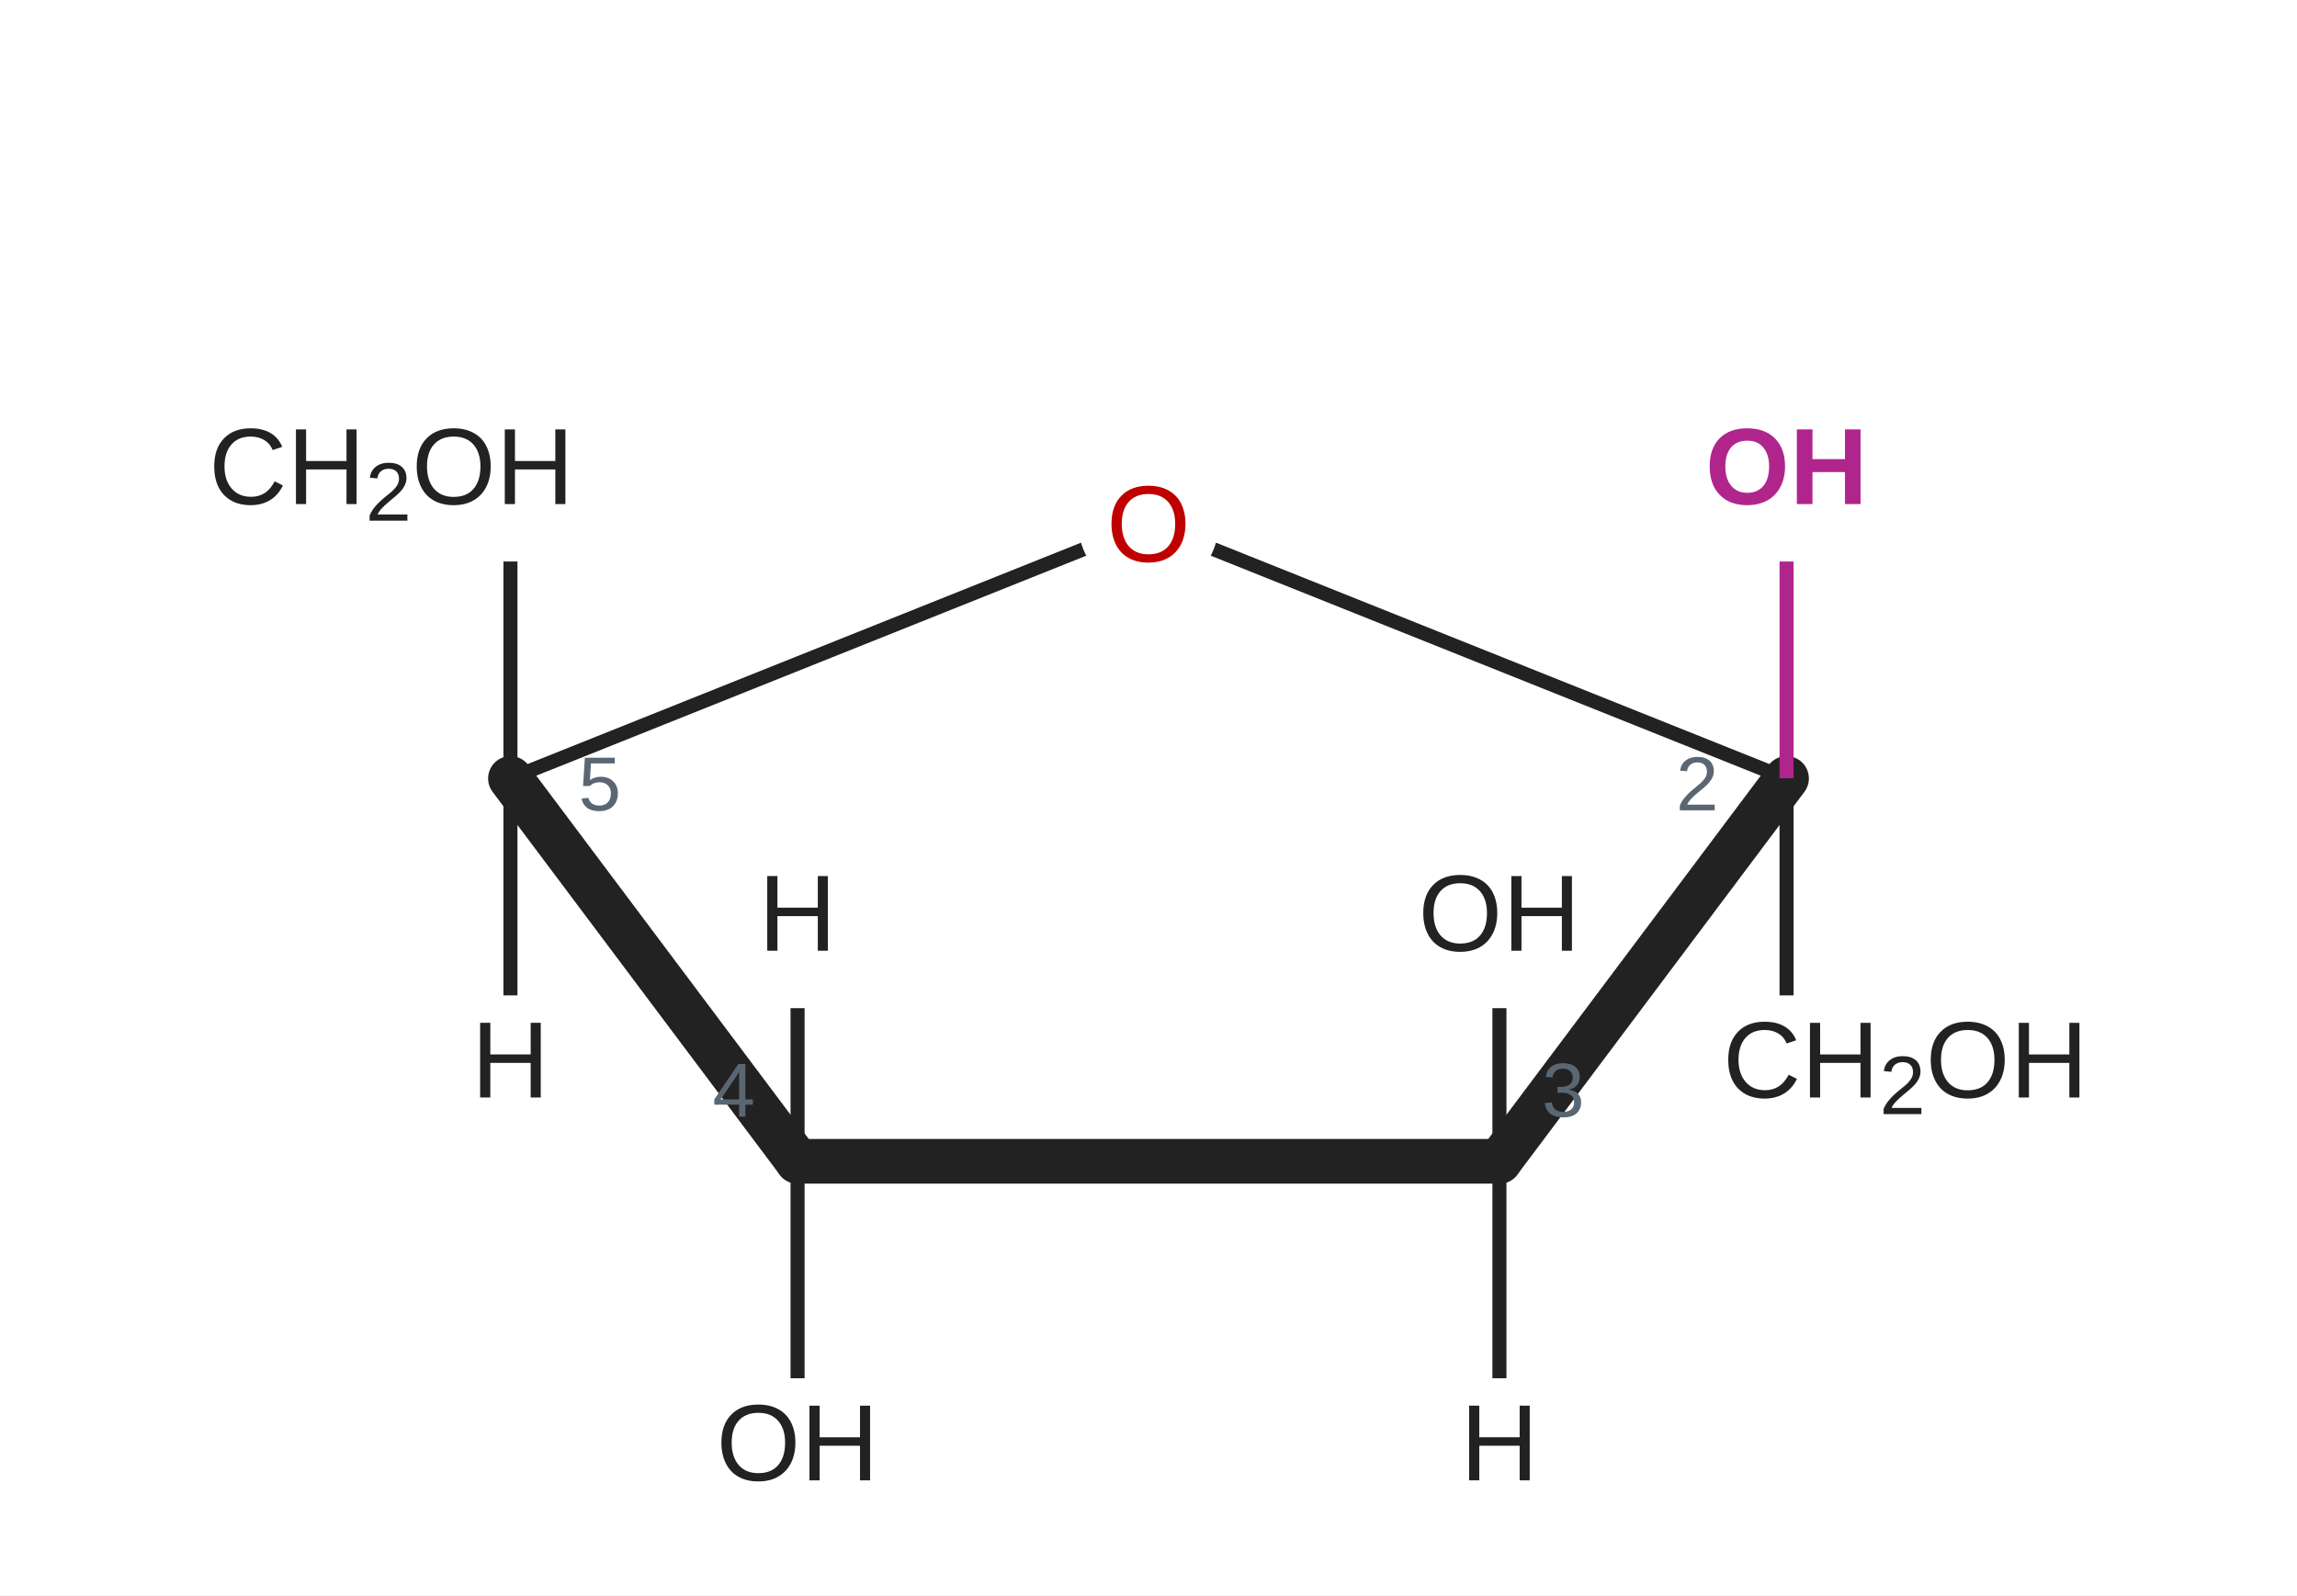
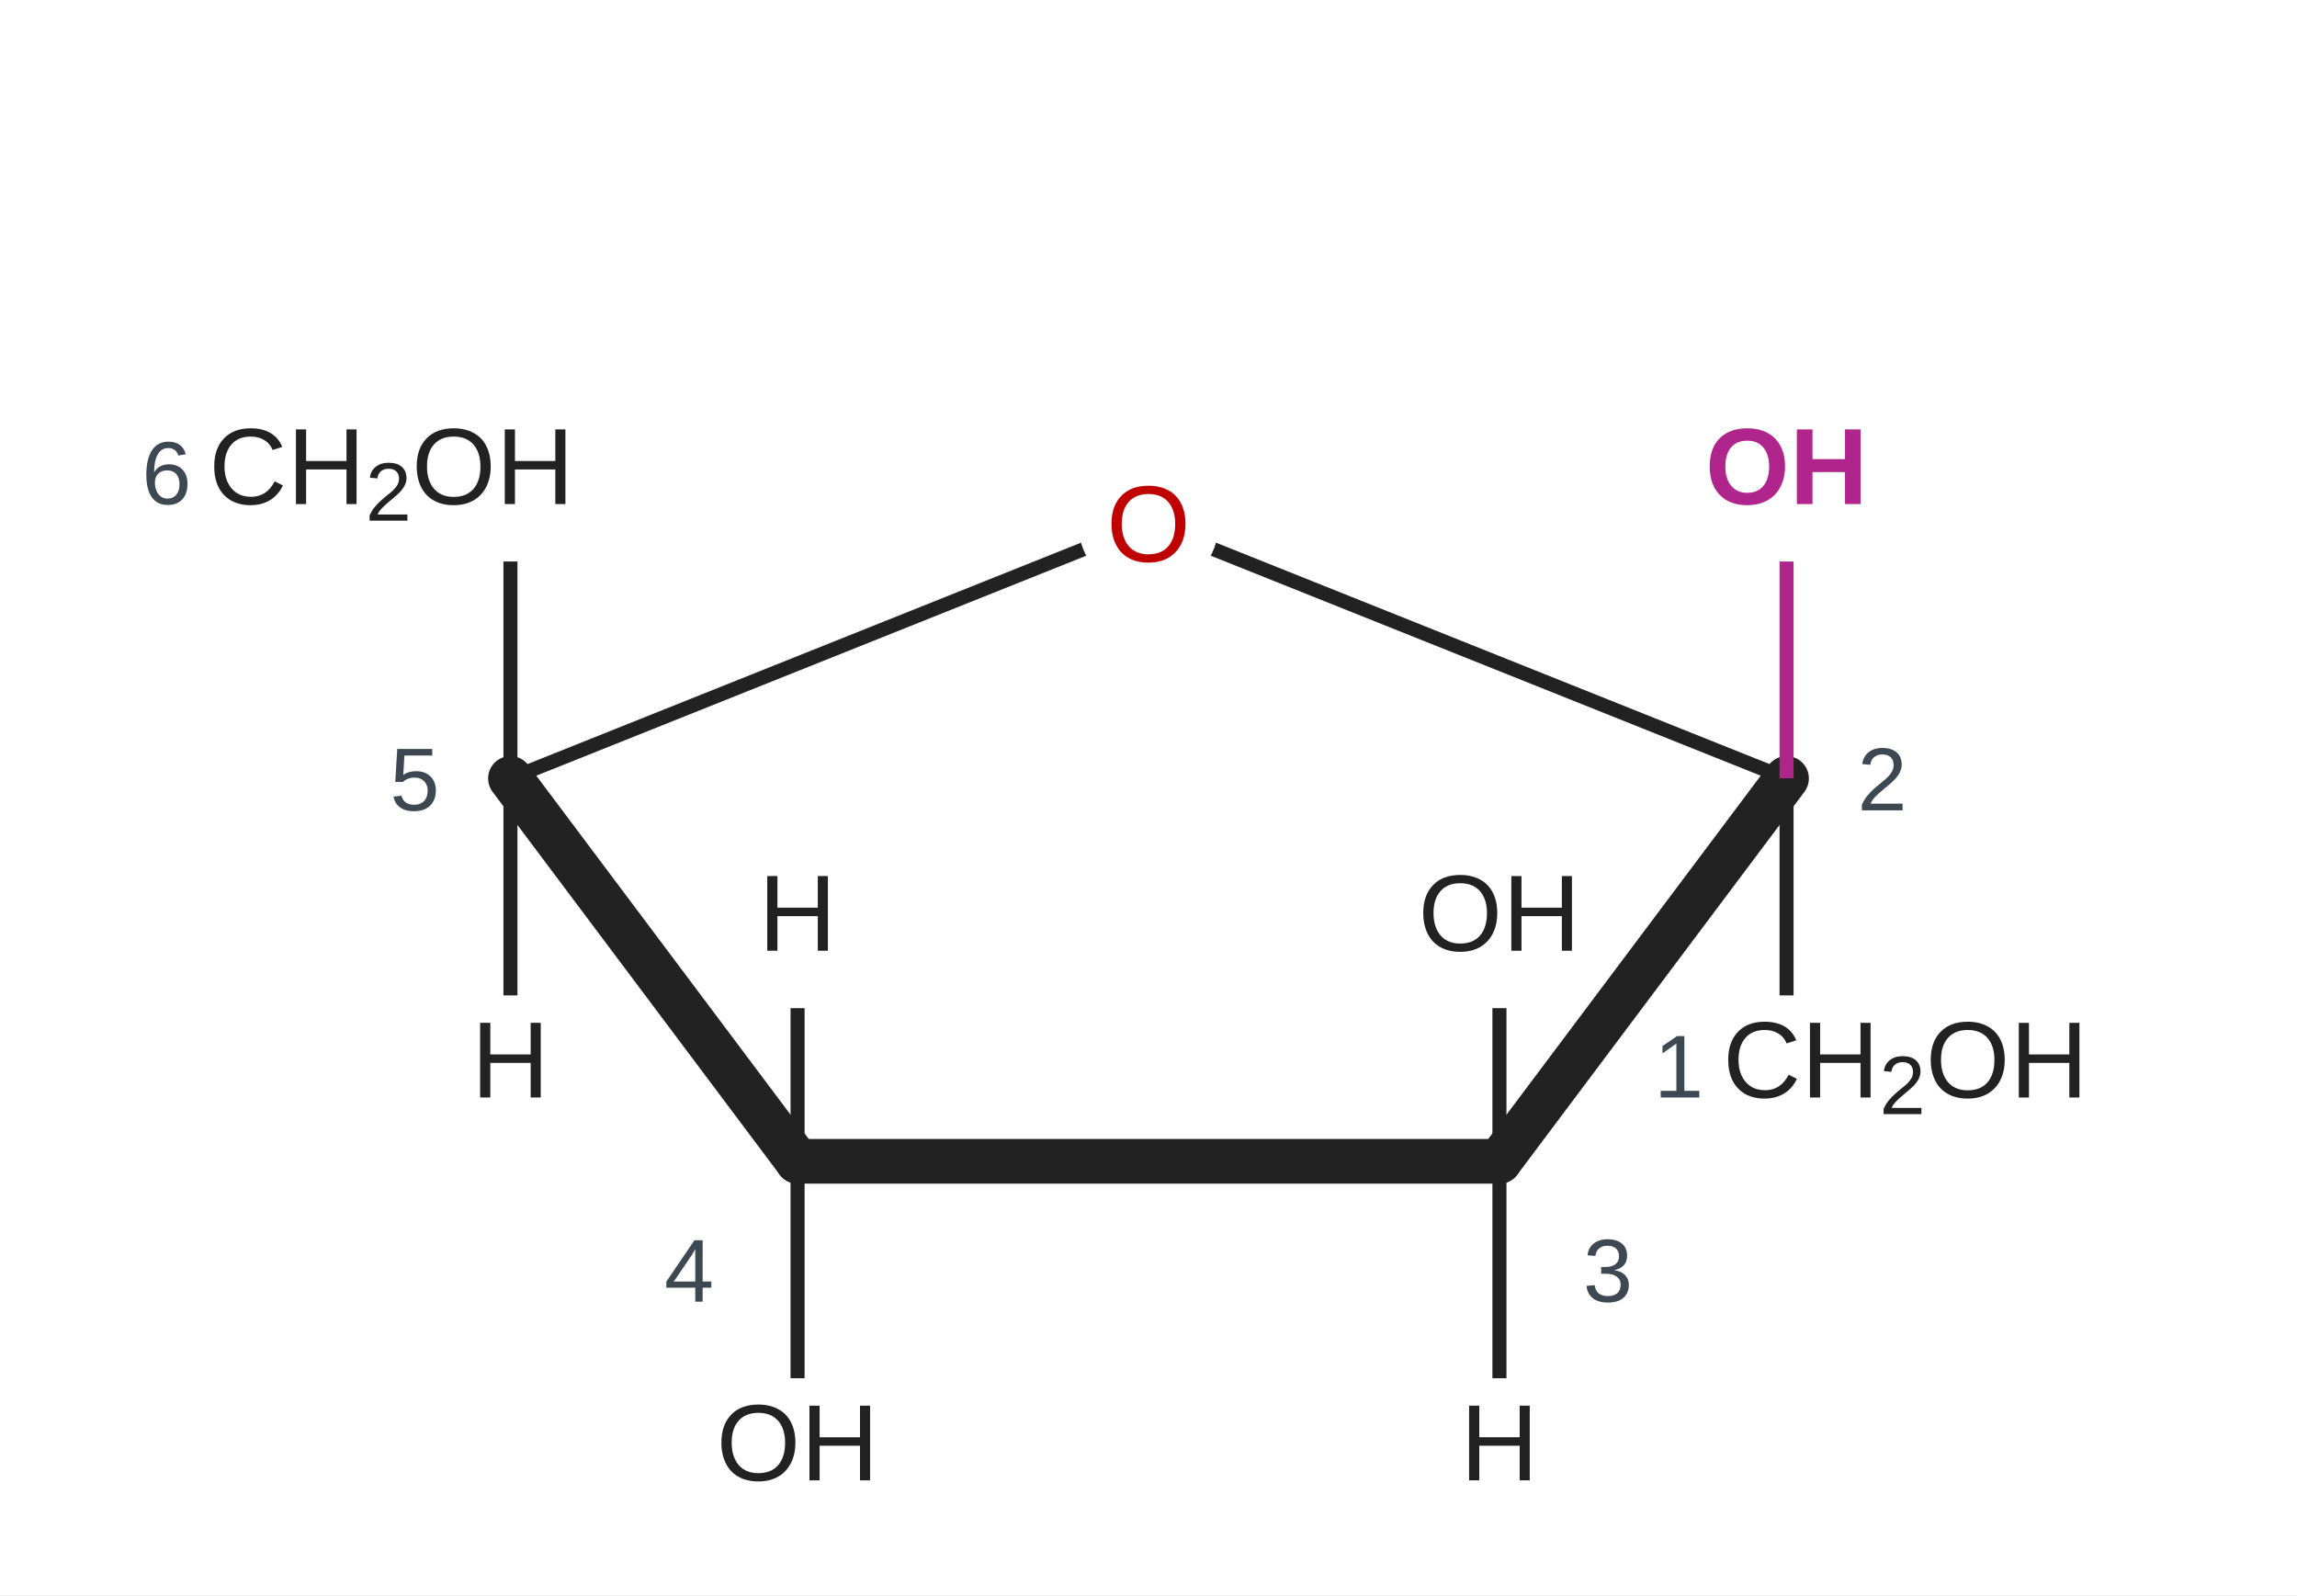
<svg xmlns="http://www.w3.org/2000/svg" viewBox="0 0 360 250" width="360" height="250" font-family="Tahoma, Arial, sans-serif" role="img" aria-label="beta-D-fructofuranosa (proyección de Haworth)">
  <rect width="100%" height="100%" fill="#ffffff" />
  <line x1="80" y1="122" x2="180" y2="82" stroke="#222" stroke-width="2.2" stroke-linecap="round" />
  <line x1="180" y1="82" x2="280" y2="122" stroke="#222" stroke-width="2.2" stroke-linecap="round" />
  <line x1="280" y1="122" x2="235" y2="182" stroke="#222" stroke-width="7" stroke-linecap="round" />
  <line x1="235" y1="182" x2="125" y2="182" stroke="#222" stroke-width="7" stroke-linecap="round" />
  <line x1="125" y1="182" x2="80" y2="122" stroke="#222" stroke-width="7" stroke-linecap="round" />
  <line x1="235" y1="182" x2="235" y2="158" stroke="#222" stroke-width="2.2" />
  <text x="235" y="149" font-size="17" text-anchor="middle" fill="#222" font-weight="normal">OH</text>
  <line x1="235" y1="182" x2="235" y2="216" stroke="#222" stroke-width="2.2" />
  <text x="235" y="232" font-size="17" text-anchor="middle" fill="#222" font-weight="normal">H</text>
  <line x1="125" y1="182" x2="125" y2="158" stroke="#222" stroke-width="2.2" />
  <text x="125" y="149" font-size="17" text-anchor="middle" fill="#222" font-weight="normal">H</text>
  <line x1="125" y1="182" x2="125" y2="216" stroke="#222" stroke-width="2.2" />
  <text x="125" y="232" font-size="17" text-anchor="middle" fill="#222" font-weight="normal">OH</text>
  <line x1="80" y1="122" x2="80" y2="88" stroke="#222" stroke-width="2.2" />
  <text x="90" y="79" font-size="17" text-anchor="end" fill="#222" font-weight="normal">CH<tspan baseline-shift="sub" font-size="13">2</tspan>OH</text>
  <line x1="80" y1="122" x2="80" y2="156" stroke="#222" stroke-width="2.2" />
  <text x="80" y="172" font-size="17" text-anchor="middle" fill="#222" font-weight="normal">H</text>
  <line x1="280" y1="122" x2="280" y2="88" stroke="#b0258c" stroke-width="2.2" />
  <text x="280" y="79" font-size="17" text-anchor="middle" fill="#b0258c" font-weight="bold">OH</text>
  <line x1="280" y1="122" x2="280" y2="156" stroke="#222" stroke-width="2.2" />
  <text x="270" y="172" font-size="17" text-anchor="start" fill="#222" font-weight="normal">CH<tspan baseline-shift="sub" font-size="13">2</tspan>OH</text>
  <circle cx="180" cy="82" r="11" fill="#fff" />
  <text x="180" y="88" font-size="17" text-anchor="middle" fill="#c00000">O</text>
-   <text x="266" y="127" font-size="12" text-anchor="middle" fill="#5a6772">2</text>
-   <text x="245" y="175" font-size="12" text-anchor="middle" fill="#5a6772">3</text>
-   <text x="115" y="175" font-size="12" text-anchor="middle" fill="#5a6772">4</text>
-   <text x="94" y="127" font-size="12" text-anchor="middle" fill="#5a6772">5</text>
+   <text x="295" y="127" font-size="14" text-anchor="middle" fill="#3d4852" stroke="#fff" stroke-width="3" paint-order="stroke">2</text>
+   <text x="252" y="204" font-size="14" text-anchor="middle" fill="#3d4852" stroke="#fff" stroke-width="3" paint-order="stroke">3</text>
+   <text x="108" y="204" font-size="14" text-anchor="middle" fill="#3d4852" stroke="#fff" stroke-width="3" paint-order="stroke">4</text>
+   <text x="65" y="127" font-size="14" text-anchor="middle" fill="#3d4852" stroke="#fff" stroke-width="3" paint-order="stroke">5</text>
+   <text x="30" y="79" font-size="14" text-anchor="end" fill="#3d4852" stroke="#fff" stroke-width="3" paint-order="stroke">6</text>
+   <text x="267" y="172" font-size="14" text-anchor="end" fill="#3d4852" stroke="#fff" stroke-width="3" paint-order="stroke">1</text>
</svg>
